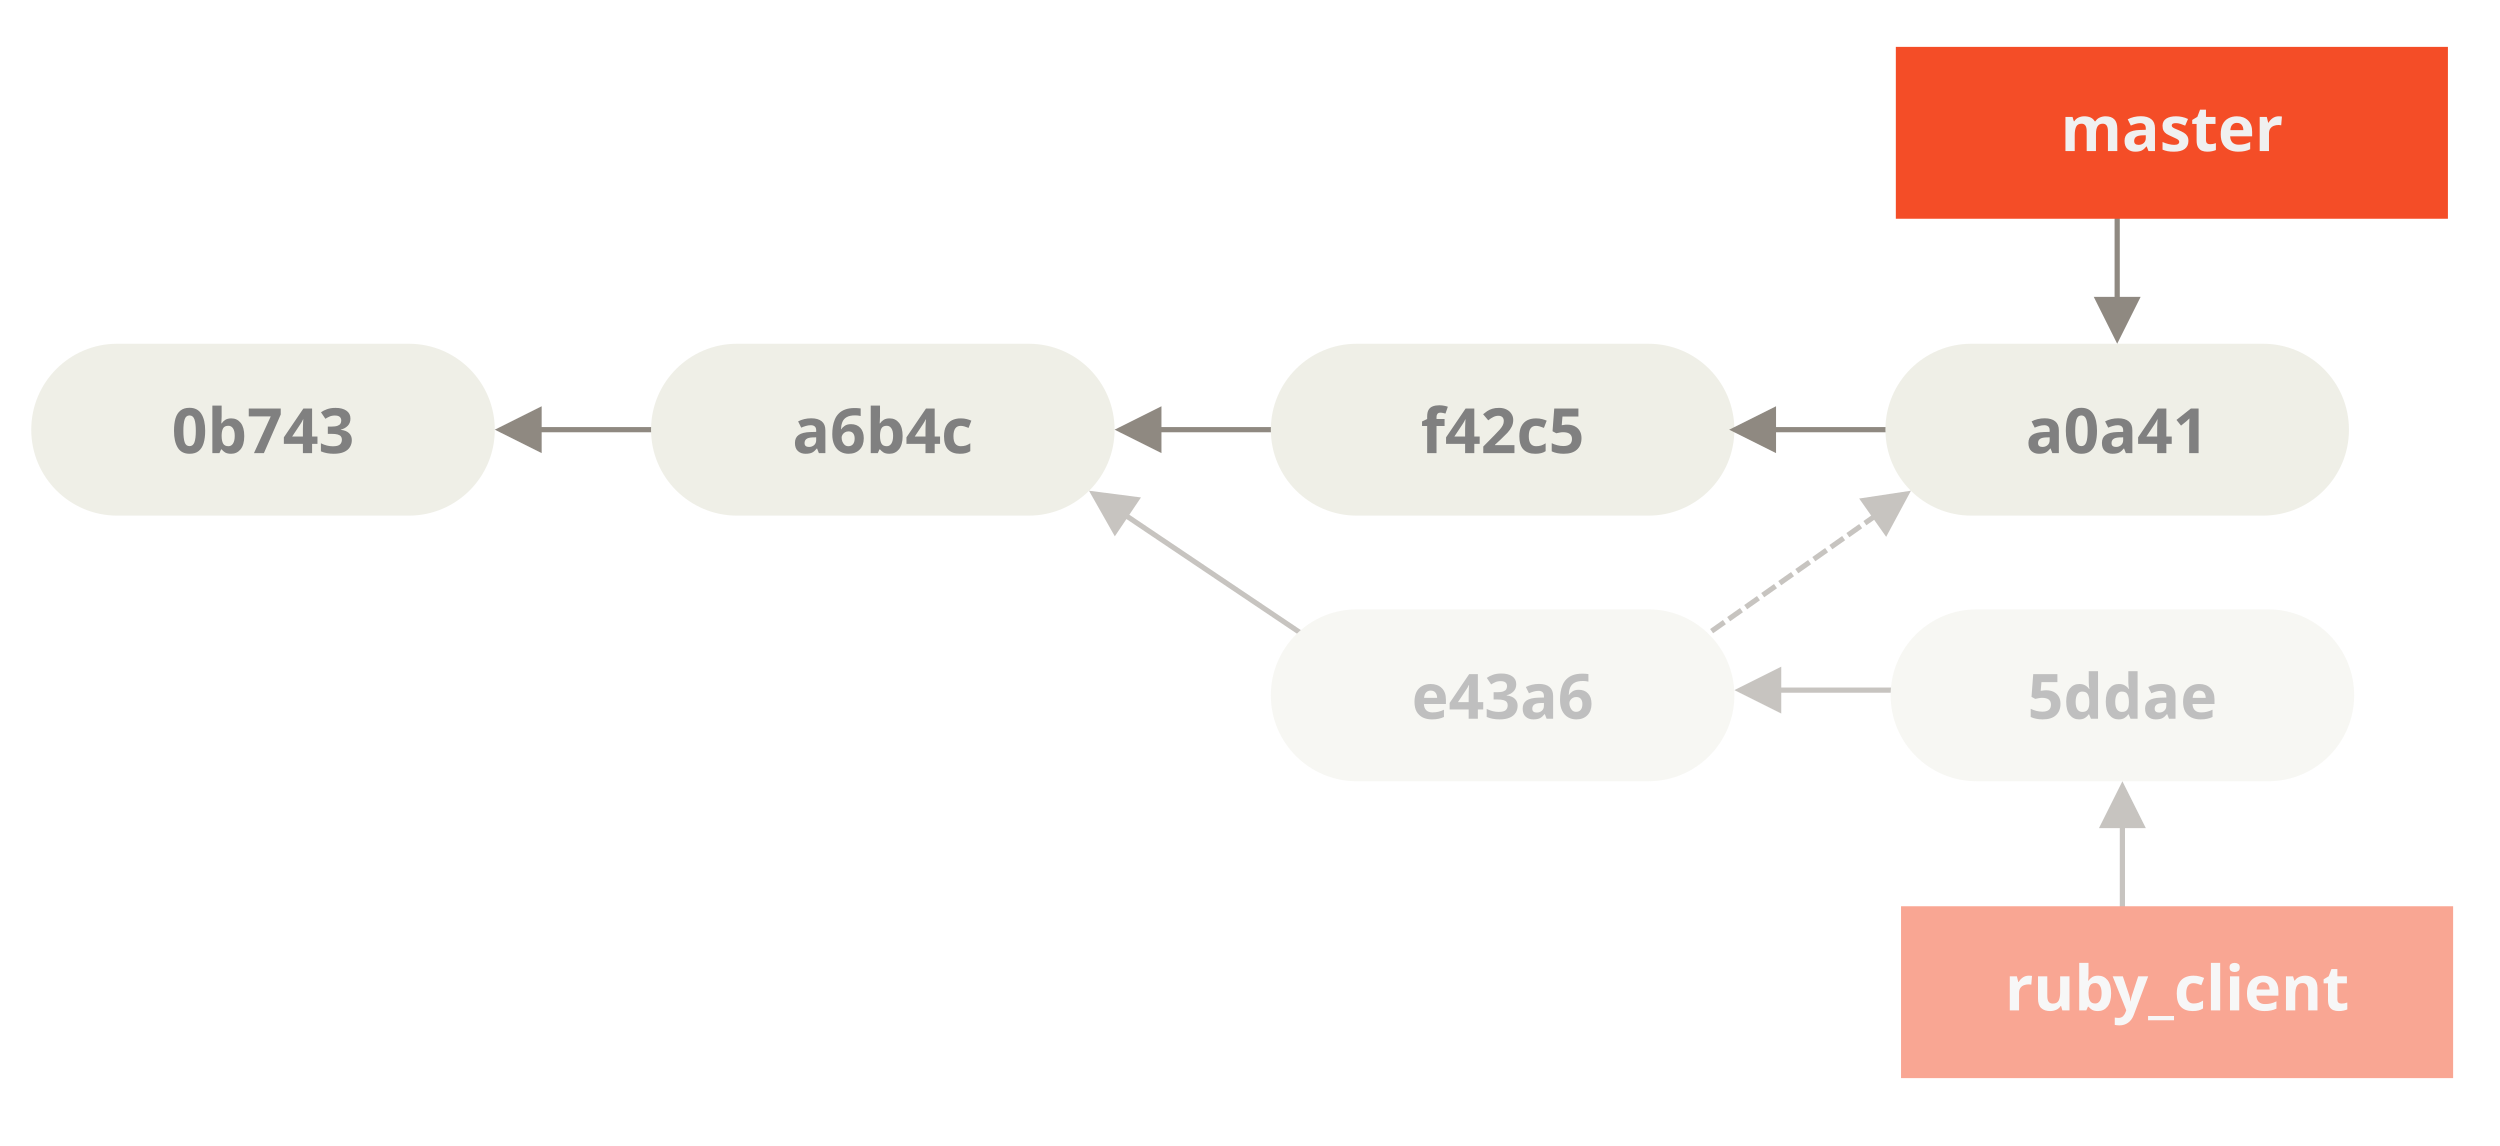
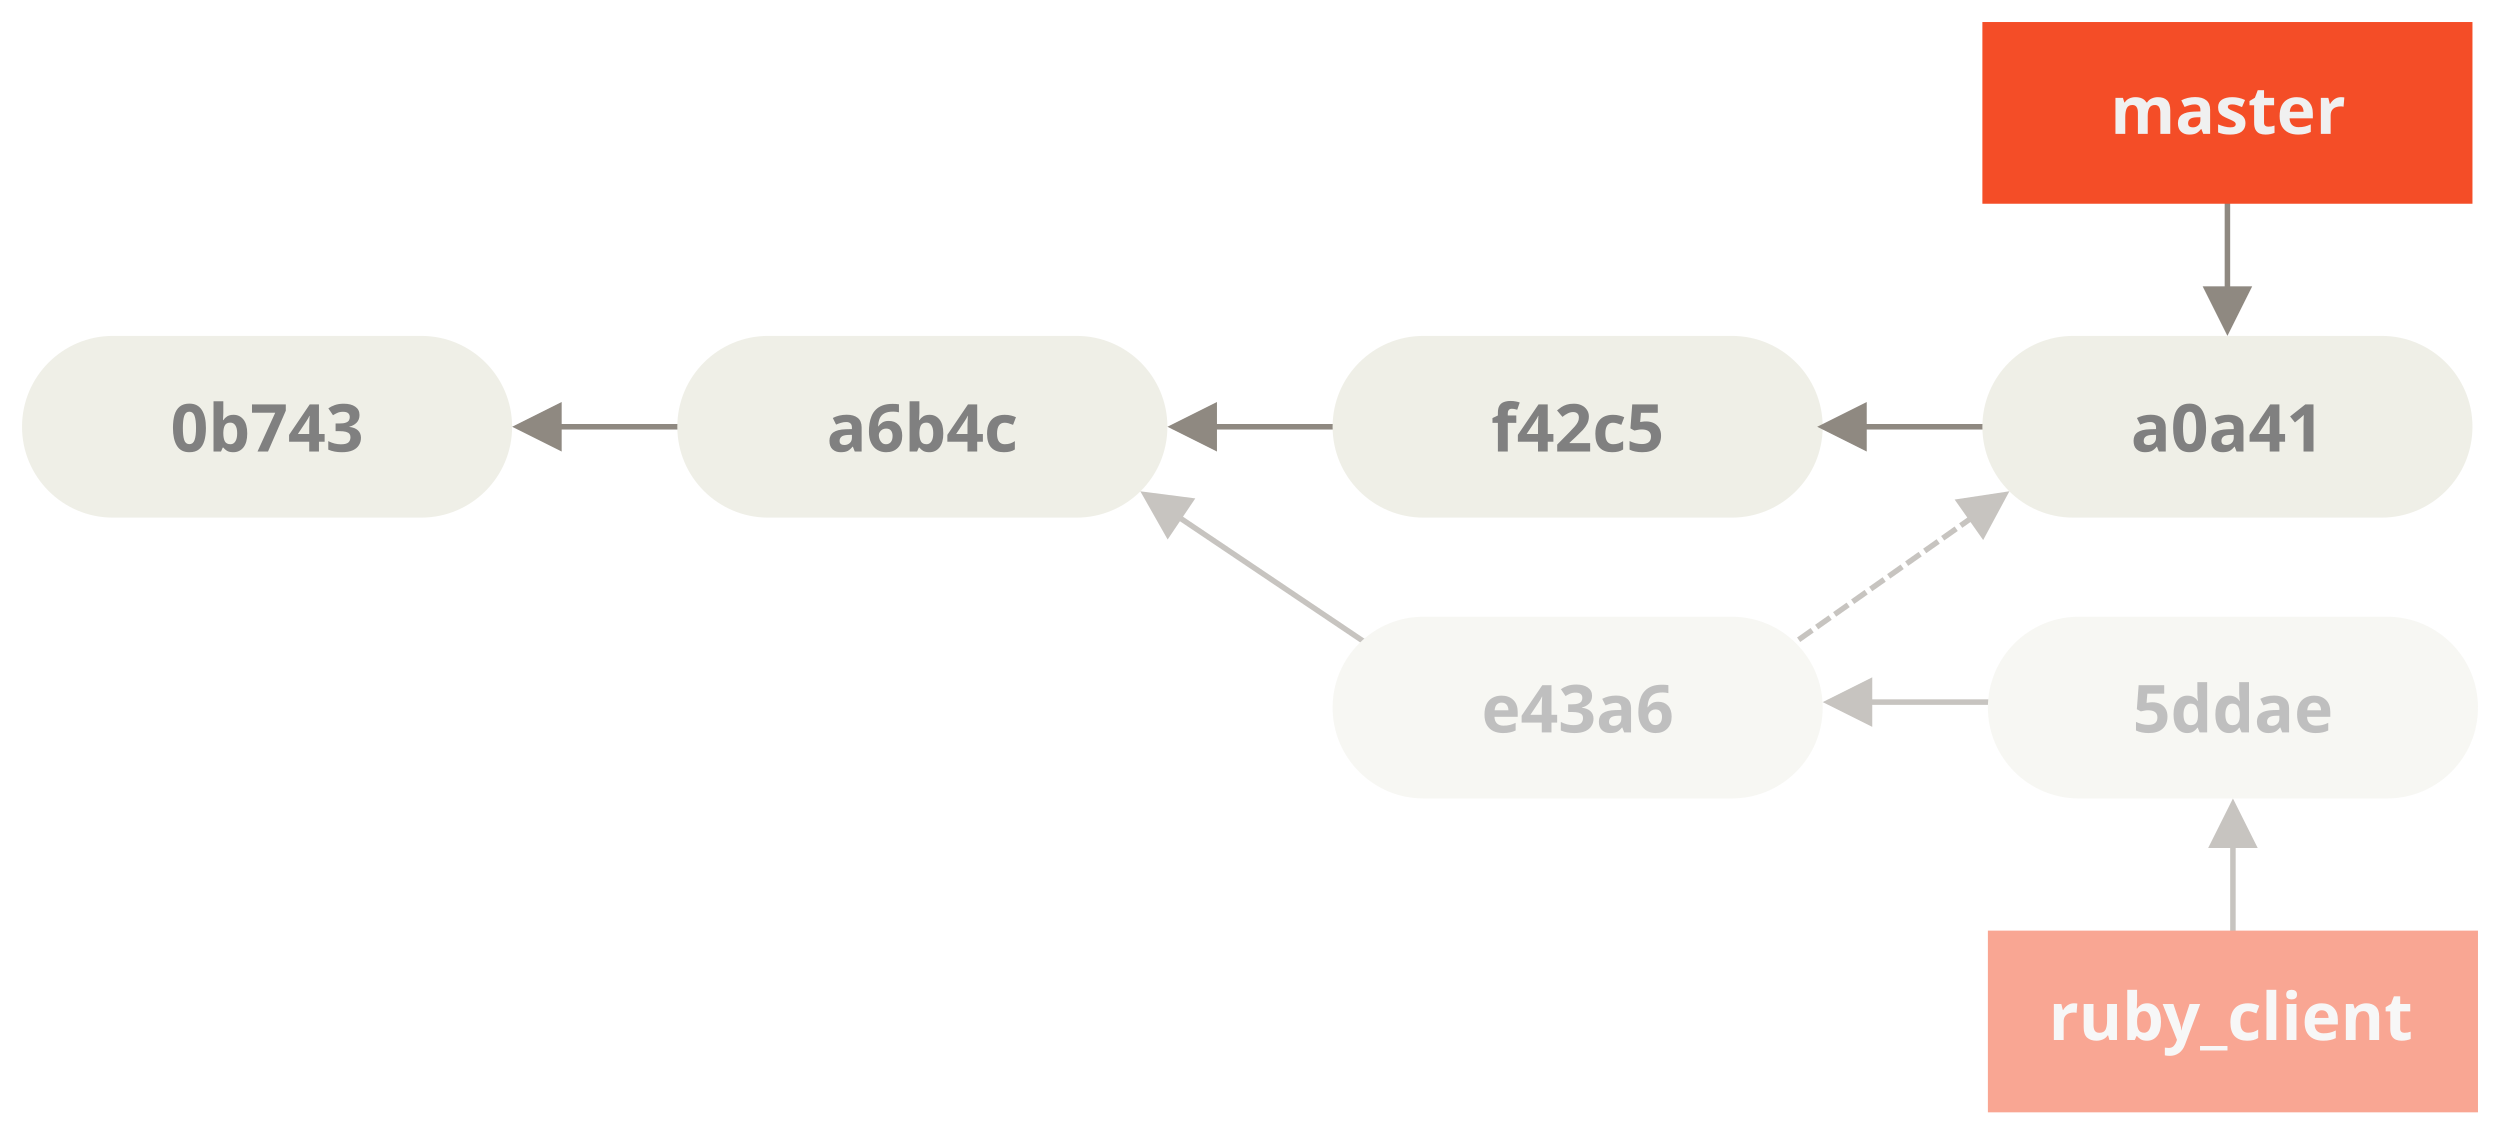
- <svg xmlns="http://www.w3.org/2000/svg" width="480px" height="220px" viewBox="0 0 480 220" version="1.1">
-   <g id="05---Rebasing-Workflow-2" stroke="none" stroke-width="1" fill="none" fill-rule="evenodd">
-     <g id="Line-+-brown-2" transform="translate(6, 66)">
+ <svg xmlns="http://www.w3.org/2000/svg" id="svg7927" version="1.1" viewBox="0 0 454 206">
+   <g id="g8127" transform="translate(-2,-5)">
+     <g id="Line-+-brown-2" transform="translate(6,66)" style="fill-rule:evenodd;fill:none">
      <g id="brown">
-         <rect id="Rectangle-1" fill="#EFEFE7" fill-rule="evenodd" x="0" y="0" width="89" height="33" rx="16.5" />
-         <text stroke="none" font-family="Source Code Pro" font-size="12px" font-weight="700" fill="#979797" fill-opacity="1" text-anchor="middle" id="C6">
-           <tspan fill="#808080" x="44.5" y="21" fill-opacity="1">0b743</tspan>
+         <rect id="Rectangle-1" width="89" height="33" rx="16.5" ry="16.5" style="fill-rule:evenodd;fill:#efefe7" />
+         <text id="C6" font-size="12px" font-weight="700" style="fill:#979797;font-family:'Source Code Pro';font-size:12px;font-weight:700;text-anchor:middle">
+           <tspan id="tspan7853" x="44.5" y="21" style="fill:gray">0b743</tspan>
        </text>
      </g>
    </g>
-     <path id="Line-4" d="M104,82 L149,82 L149,83 L104,83 L104,87 L95,82.5 L104,78 L104,82 Z" fill="#8F8981" fill-rule="nonzero" />
-     <g id="brown" transform="translate(125, 66)">
-       <rect id="Rectangle-1" fill="#EFEFE7" fill-rule="evenodd" x="0" y="0" width="89" height="33" rx="16.5" />
-       <text stroke="none" font-family="Source Code Pro" font-size="12px" font-weight="700" fill="#979797" fill-opacity="1" text-anchor="middle" id="C6">
-         <tspan fill="#808080" x="44.5" y="21" fill-opacity="1">a6b4c</tspan>
+     <path id="Line-4" d="m104 82h45v1h-45v4l-9-4.5 9-4.5z" style="fill:#8f8981" />
+     <g id="g7865" transform="translate(125,66)" style="fill-rule:evenodd;fill:none">
+       <rect id="rect7859" width="89" height="33" rx="16.5" ry="16.5" style="fill-rule:evenodd;fill:#efefe7" />
+       <text id="text7863" font-size="12px" font-weight="700" style="fill:#979797;font-family:'Source Code Pro';font-size:12px;font-weight:700;text-anchor:middle">
+         <tspan id="tspan7861" x="44.5" y="21" style="fill:gray">a6b4c</tspan>
      </text>
    </g>
-     <g id="Line-3-+-brown-3" transform="translate(214, 66)">
-       <path id="Line-3" d="M9,16 L54,16 L54,17 L9,17 L9,21 L0,16.5 L9,12 L9,16 Z" fill="#8F8981" fill-rule="nonzero" />
-       <g id="brown" transform="translate(30, 0)">
-         <rect id="Rectangle-1" fill="#EFEFE7" fill-rule="evenodd" x="0" y="0" width="89" height="33" rx="16.5" />
-         <text stroke="none" font-family="Source Code Pro" font-size="12px" font-weight="700" fill="#979797" fill-opacity="1" text-anchor="middle" id="C6">
-           <tspan fill="#808080" x="44.5" y="21" fill-opacity="1">f42c5</tspan>
+     <g id="Line-3-+-brown-3" transform="translate(214,66)" style="fill-rule:evenodd;fill:none">
+       <path id="Line-3" d="m9 16h45v1h-45v4l-9-4.5 9-4.5z" style="fill-rule:nonzero;fill:#8f8981" />
+       <g id="g7874" transform="translate(30)">
+         <rect id="rect7868" width="89" height="33" rx="16.5" ry="16.5" style="fill-rule:evenodd;fill:#efefe7" />
+         <text id="text7872" font-size="12px" font-weight="700" style="fill:#979797;font-family:'Source Code Pro';font-size:12px;font-weight:700;text-anchor:middle">
+           <tspan id="tspan7870" x="44.5" y="21" style="fill:gray">f42c5</tspan>
        </text>
      </g>
    </g>
-     <path id="Line-3" d="M341,82 L386,82 L386,83 L341,83 L341,87 L332,82.5 L341,78 L341,82 Z" fill="#8F8981" fill-rule="nonzero" />
-     <g id="brown" transform="translate(362, 66)">
-       <rect id="Rectangle-1" fill="#EFEFE7" fill-rule="evenodd" x="0" y="0" width="89" height="33" rx="16.5" />
-       <text stroke="none" font-family="Source Code Pro" font-size="12px" font-weight="700" fill="#979797" fill-opacity="1" text-anchor="middle" id="C6">
-         <tspan fill="#808080" x="44.5" y="21" fill-opacity="1">a0a41</tspan>
+     <path id="path7877" d="m341 82h45v1h-45v4l-9-4.5 9-4.5z" style="fill:#8f8981" />
+     <g id="g7885" transform="translate(362,66)" style="fill-rule:evenodd;fill:none">
+       <rect id="rect7879" width="89" height="33" rx="16.5" ry="16.5" style="fill-rule:evenodd;fill:#efefe7" />
+       <text id="text7883" font-size="12px" font-weight="700" style="fill:#979797;font-family:'Source Code Pro';font-size:12px;font-weight:700;text-anchor:middle">
+         <tspan id="tspan7881" x="44.5" y="21" style="fill:gray">a0a41</tspan>
      </text>
    </g>
-     <g id="Line-2-+-ref" transform="translate(364, 9)">
-       <path id="Line-2" d="M42,48 L42,5 L43,5 L43,48 L47,48 L42.5,57 L38,48 L42,48 Z" fill="#8F8981" fill-rule="nonzero" />
-       <g id="ref">
-         <rect id="Rectangle-2" fill="#F44D27" fill-rule="evenodd" x="0" y="0" width="106" height="33" />
-         <text stroke="none" font-family="Source Code Pro" font-size="12px" font-weight="700" fill="#979797" fill-opacity="1" text-anchor="middle" id="master">
-           <tspan fill="#f0f0f0" x="53" y="20" fill-opacity="1">master</tspan>
+     <g id="g7999" transform="translate(-2)">
+       <path id="Line-2" transform="translate(366,9)" d="m42 48v-43h1v43h4l-4.5 9-4.5-9z" style="fill:#8f8981" />
+       <g id="g7992">
+         <rect id="Rectangle-2" transform="matrix(.83962 0 0 1 364 9)" width="106" height="33" style="fill-rule:evenodd;fill:#f44d27" />
+         <text id="master" transform="translate(355.6 9.316)" font-size="12px" font-weight="700" style="fill-rule:evenodd;fill:#979797;font-family:'Source Code Pro';font-size:12px;font-weight:700;text-anchor:middle">
+           <tspan id="tspan7889" x="53" y="20" style="fill:#f0f0f0">master</tspan>
        </text>
      </g>
    </g>
-     <g id="Group" opacity="0.5" transform="translate(209, 94)">
-       <path id="Line-5" d="M150.839,5.804 L149.348,6.855 L148.773,6.037 L150.263,4.987 L147.96,1.717 L157.909,0.212 L153.143,9.074 L150.839,5.804 Z M113.379,32.197 L112.803,31.379 L115.256,29.651 L115.832,30.469 L113.379,32.197 Z M116.649,29.893 L116.073,29.075 L118.526,27.348 L119.102,28.165 L116.649,29.893 Z M119.919,27.589 L119.343,26.772 L121.796,25.044 L122.372,25.861 L119.919,27.589 Z M123.189,25.285 L122.613,24.468 L125.066,22.74 L125.641,23.557 L123.189,25.285 Z M126.459,22.981 L125.883,22.164 L128.335,20.436 L128.911,21.254 L126.459,22.981 Z M129.729,20.678 L129.153,19.86 L131.605,18.132 L132.181,18.95 L129.729,20.678 Z M132.999,18.374 L132.423,17.556 L134.875,15.828 L135.451,16.646 L132.999,18.374 Z M136.269,16.07 L135.693,15.253 L138.145,13.525 L138.721,14.342 L136.269,16.07 Z M139.539,13.766 L138.963,12.949 L141.415,11.221 L141.991,12.038 L139.539,13.766 Z M142.809,11.462 L142.233,10.645 L144.685,8.917 L145.261,9.735 L142.809,11.462 Z M146.079,9.159 L145.503,8.341 L147.955,6.613 L148.531,7.431 L146.079,9.159 Z" fill="#8F8981" fill-rule="nonzero" />
-       <path id="Line-6" d="M133,38 L178,38 L178,39 L133,39 L133,43 L124,38.5 L133,34 L133,38 Z" fill="#8F8981" fill-rule="nonzero" />
-       <g id="Line-+-brown-5">
-         <path id="Line" d="M7.833,4.828 L59.194,39.364 L58.636,40.194 L7.275,5.658 L5.043,8.977 L0.085,0.221 L10.065,1.509 L7.833,4.828 Z" fill="#8F8981" fill-rule="nonzero" />
-         <g id="brown" transform="translate(35, 23)">
-           <rect id="Rectangle-1" fill="#EFEFE7" fill-rule="evenodd" x="0" y="0" width="89" height="33" rx="16.5" />
-           <text stroke="none" font-family="Source Code Pro" font-size="12px" font-weight="700" fill="#979797" fill-opacity="1" text-anchor="middle" id="C6">
-             <tspan fill="#808080" x="44.5" y="21" fill-opacity="1">e43a6</tspan>
+     <g id="g8078" style="opacity:.5">
+       <g id="g8057">
+         <path id="Line-5" transform="translate(209,94)" d="m150.84 5.804-1.491 1.05-.576-.817 1.491-1.05-2.304-3.27 9.949-1.505-4.766 8.862zm-37.46 26.392-.576-.817 2.452-1.728.576.817zm3.27-2.304-.576-.817 2.452-1.728.576.817zm3.27-2.304-.576-.817 2.452-1.728.576.817zm3.27-2.304-.576-.817 2.452-1.728.576.817zm3.27-2.304-.576-.817 2.452-1.728.576.817zm3.27-2.304-.576-.817 2.452-1.728.576.817zm3.27-2.304-.576-.817 2.452-1.728.576.817zm3.27-2.304-.576-.817 2.452-1.728.576.817zm3.27-2.304-.576-.817 2.452-1.728.576.817zm3.27-2.304-.576-.817 2.452-1.728.576.817zm3.27-2.304-.576-.817 2.452-1.728.576.817z" style="fill:#8f8981" />
+         <path id="Line" transform="translate(209,94)" d="m7.833 4.828 51.361 34.536-.558.83-51.361-34.536-2.232 3.319-4.958-8.756 9.98 1.288z" style="fill:#8f8981" />
+         <g id="g7903" transform="translate(244,117)" style="fill-rule:evenodd;fill:none">
+           <rect id="rect7897" width="89" height="33" rx="16.5" ry="16.5" style="fill-rule:evenodd;fill:#efefe7" />
+           <text id="text7901" font-size="12px" font-weight="700" style="fill:#979797;font-family:'Source Code Pro';font-size:12px;font-weight:700;text-anchor:middle">
+             <tspan id="tspan7899" x="44.5" y="21" style="fill:gray">e43a6</tspan>
          </text>
        </g>
      </g>
-       <g id="brown" transform="translate(154, 23)">
-         <rect id="Rectangle-1" fill="#EFEFE7" fill-rule="evenodd" x="0" y="0" width="89" height="33" rx="16.5" />
-         <text stroke="none" font-family="Source Code Pro" font-size="12px" font-weight="700" fill="#979797" fill-opacity="1" text-anchor="middle" id="C6">
-           <tspan fill="#808080" x="44.5" y="21" fill-opacity="1">5ddae</tspan>
-         </text>
+       <g id="g8044">
+         <path id="Line-6" transform="translate(209,94)" d="m133 38h45v1h-45v4l-9-4.5 9-4.5z" style="fill:#8f8981" />
+         <g id="g7912" transform="translate(363,117)" style="fill-rule:evenodd;fill:none">
+           <rect id="rect7906" width="89" height="33" rx="16.5" ry="16.5" style="fill-rule:evenodd;fill:#efefe7" />
+           <text id="text7910" font-size="12px" font-weight="700" style="fill:#979797;font-family:'Source Code Pro';font-size:12px;font-weight:700;text-anchor:middle">
+             <tspan id="tspan7908" x="44.5" y="21" style="fill:gray">5ddae</tspan>
+           </text>
+         </g>
      </g>
-       <g id="Line-2-+-ref-2" transform="translate(156, 56)">
-         <path id="Line-2" d="M43,9 L43,41 L42,41 L42,9 L38,9 L42.5,0 L47,9 L43,9 Z" fill="#8F8981" fill-rule="nonzero" />
-         <g id="ref" transform="translate(0, 24)">
-           <rect id="Rectangle-2" fill="#F44D27" fill-rule="evenodd" x="0" y="0" width="106" height="33" />
-           <text stroke="none" font-family="Source Code Pro" font-size="12px" font-weight="700" fill="#979797" fill-opacity="1" text-anchor="middle" id="master">
-             <tspan fill="#f0f0f0" x="53" y="20" fill-opacity="1">ruby_client</tspan>
+       <g id="g8037">
+         <path id="path7914" transform="translate(365,150)" d="m43 9v32h-1v-32h-4l4.5-9 4.5 9z" style="fill:#8f8981" />
+         <g id="g8030" transform="translate(-2)">
+           <rect id="rect7916" transform="matrix(.83962 0 0 1 365 174)" width="106" height="33" style="fill-rule:evenodd;fill:#f44d27" />
+           <text id="text7920" transform="translate(356.1 173.87)" font-size="12px" font-weight="700" style="fill-rule:evenodd;fill:#979797;font-family:'Source Code Pro';font-size:12px;font-weight:700;text-anchor:middle">
+             <tspan id="tspan7918" x="53" y="20" style="fill:#f0f0f0">ruby_client</tspan>
          </text>
        </g>
      </g>
    </g>
  </g>
</svg>
